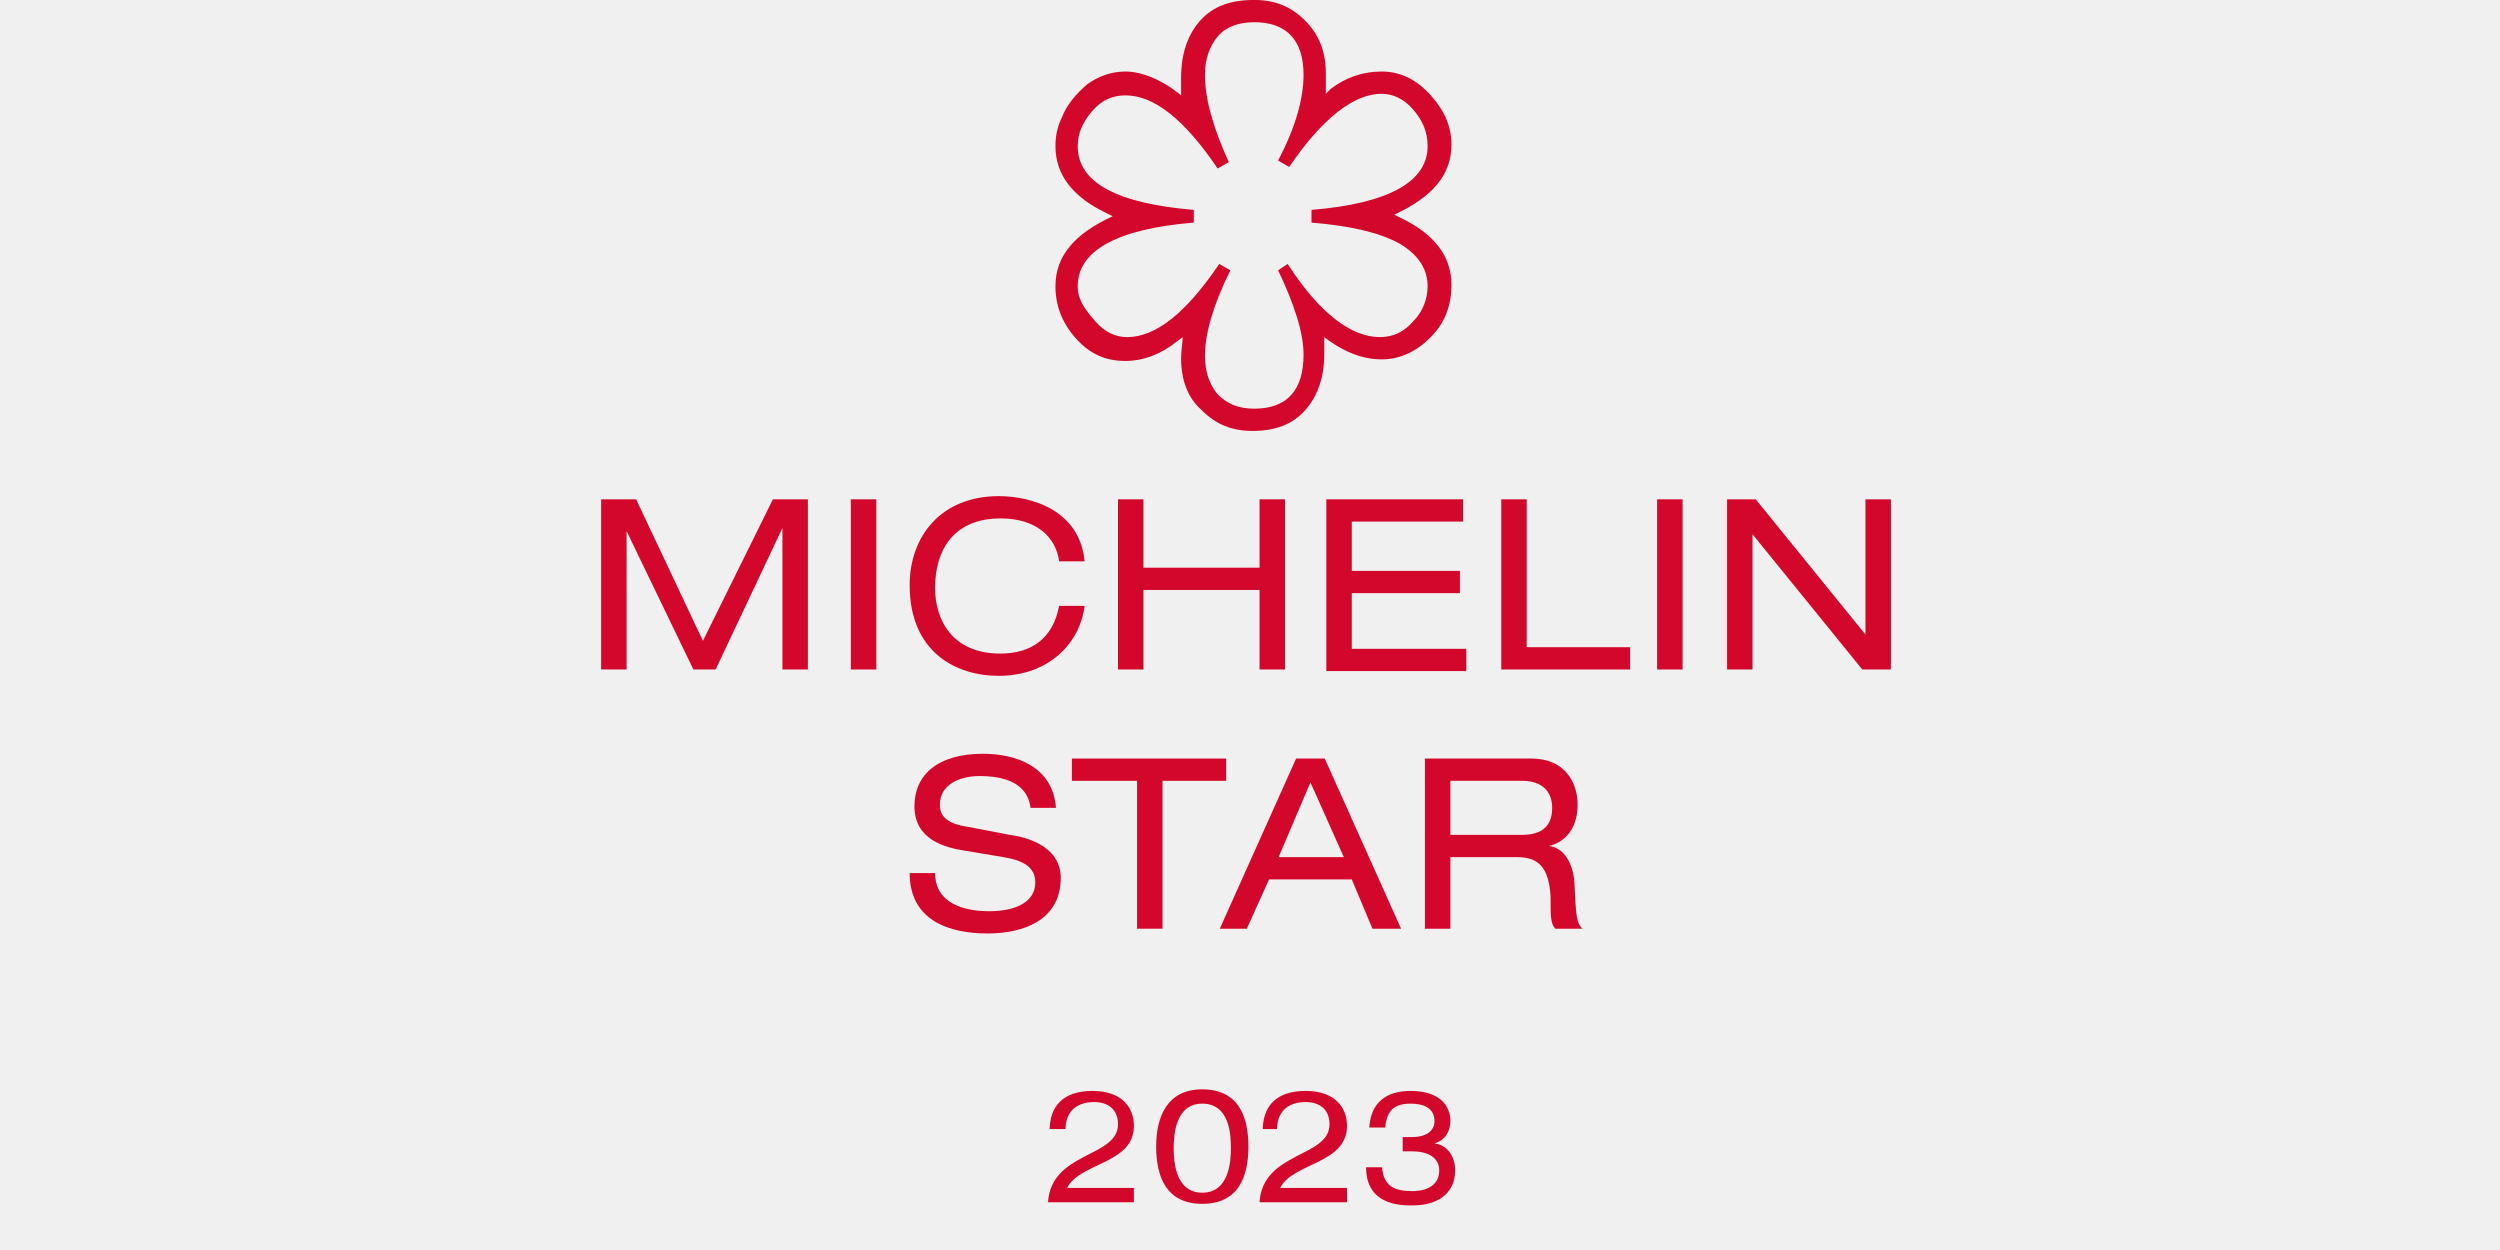
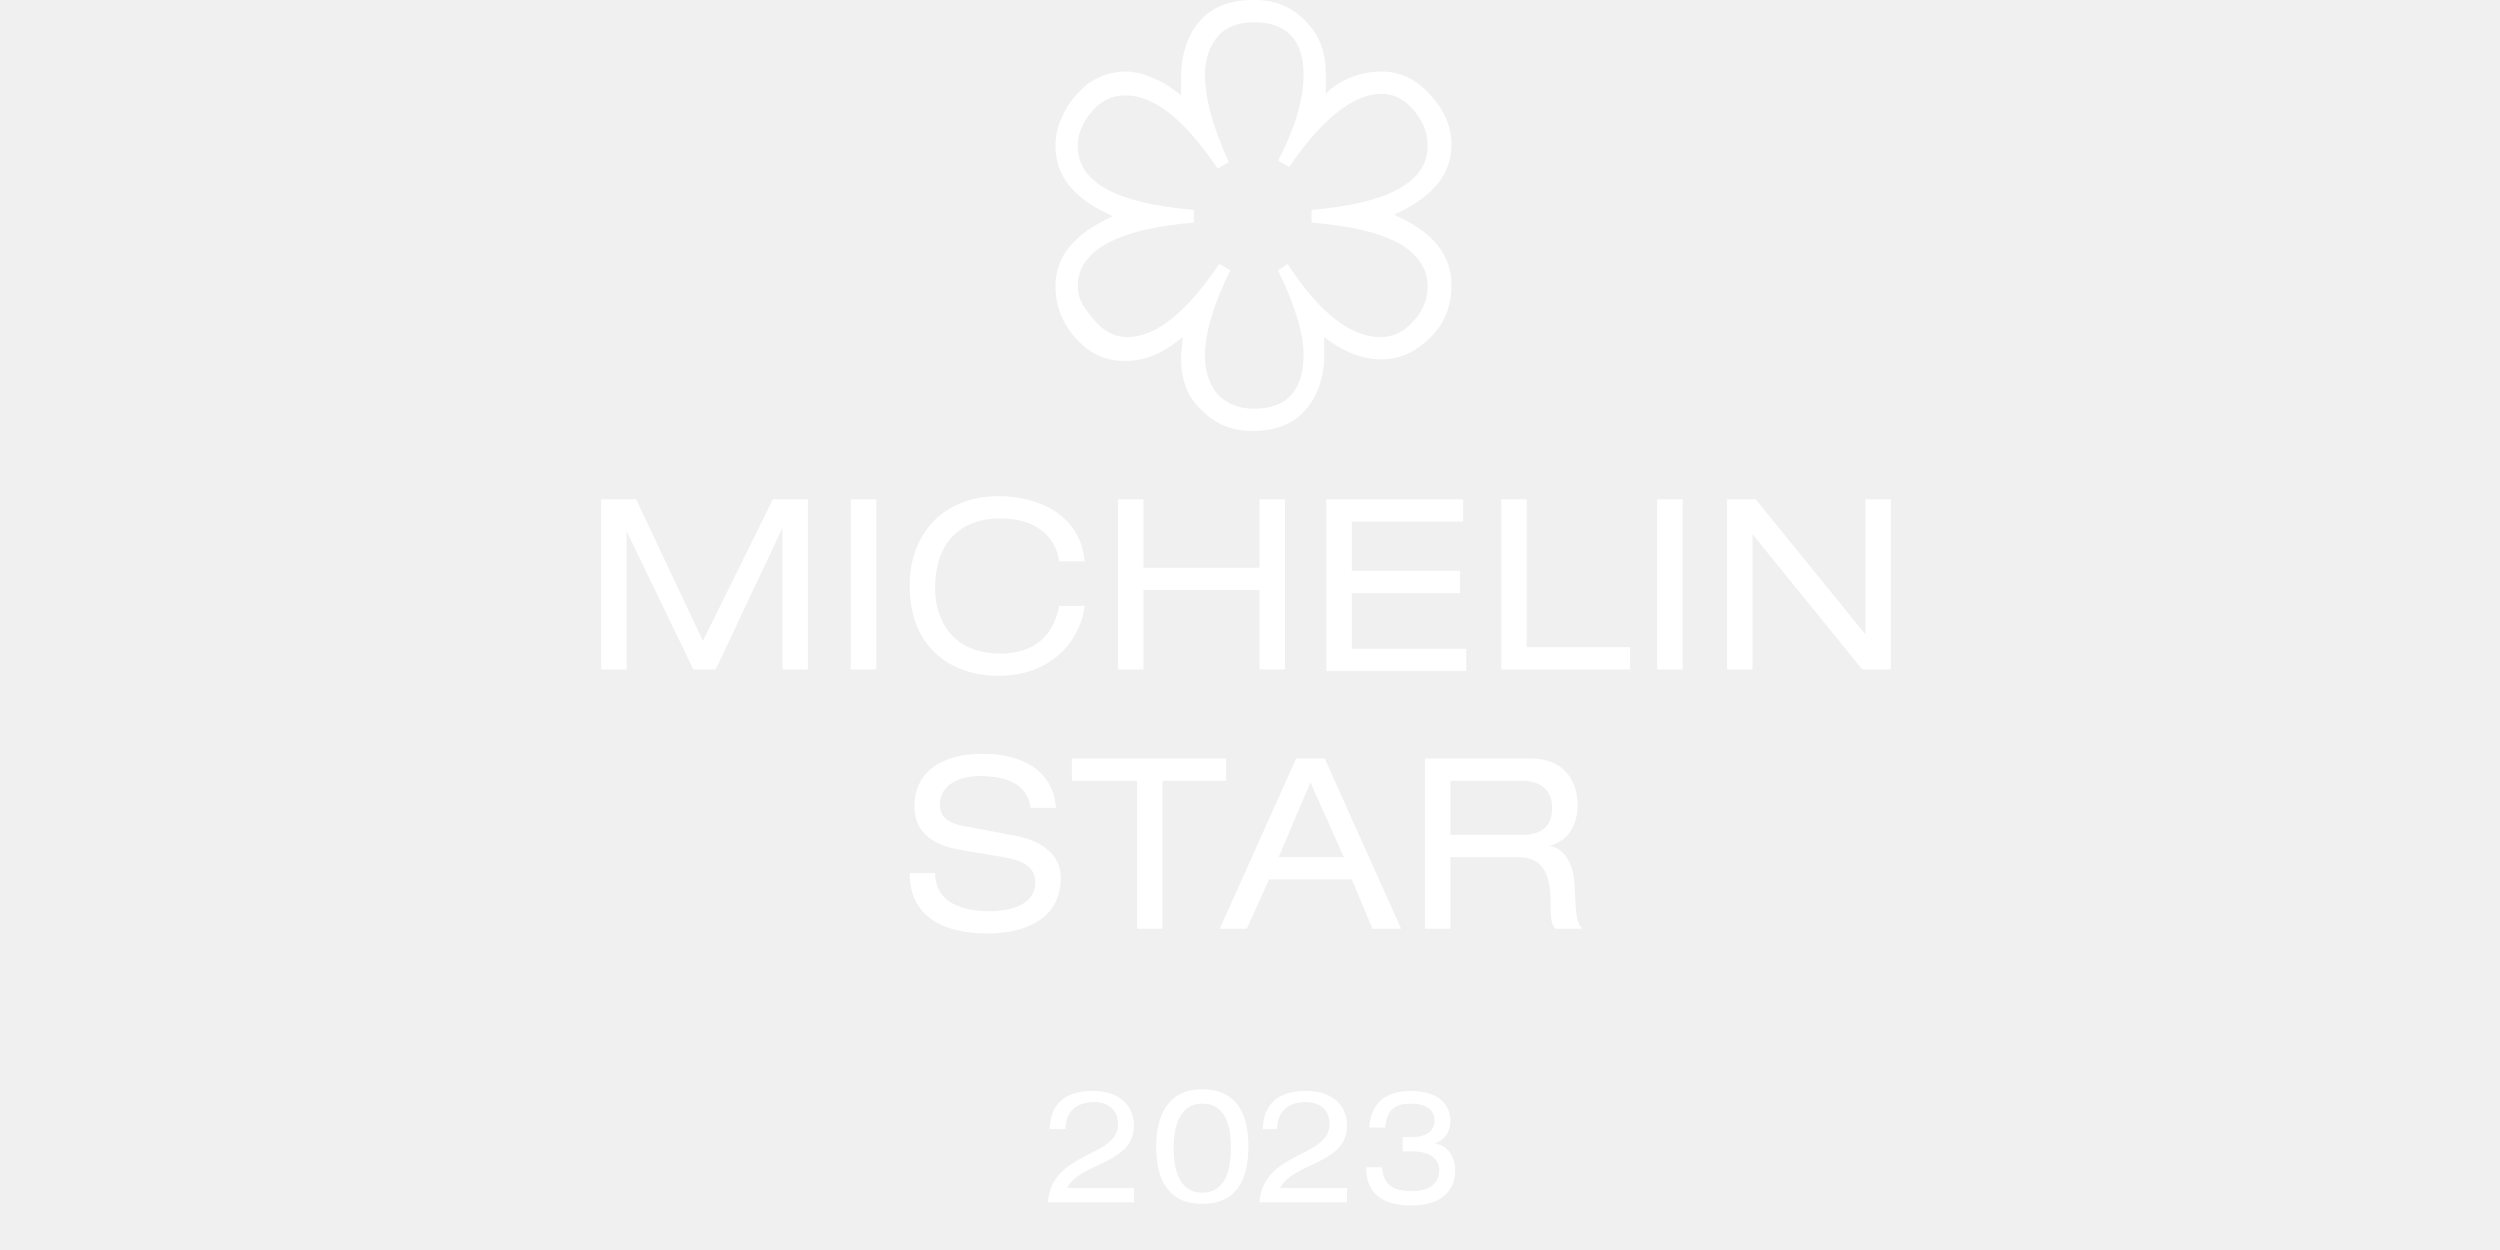
<svg xmlns="http://www.w3.org/2000/svg" version="1.1" id="Layer_1" x="0px" y="0px" width="500px" height="250px" viewBox="0 0 129.4 78.6" style="enable-background:new 0 0 129.4 78.6;" xml:space="preserve">
  <style type="text/css">
	.st0{enable-background:new    ;}
- 	.st1{fill:#D3072B;}
+ 	.st1{fill:#ffffff;}
</style>
  <g id="JUSTIN-Website-2023">
    <g id="Organisms-_x2F_-Global-_x2F_-Footer-_x2F_-Awards" transform="translate(-425.8125, -289.36)">
      <g id="Group-2" transform="translate(387, 288)">
        <g id="one_michelin_star_2023" transform="translate(38.8125, 1.35708)">
          <g id="mich-1" transform="translate(0, 0)">
            <g class="st0">
-               <path class="st1" d="M34.7,31.4h2.2v10.7h-1.6v-8.9h0l-4.2,8.9h-1.4l-4.2-8.7h0v8.7h-1.6V31.4h2.2l4.2,8.9L34.7,31.4z" />
-               <path class="st1" d="M39.6,31.4h1.6v10.7h-1.6V31.4z" />
-               <path class="st1" d="M52.7,35.3c-0.2-1.5-1.4-2.7-3.7-2.7c-2.5,0-4.1,1.5-4.1,4.4c0,2,1.1,4.1,4.1,4.1c1.9,0,3.3-0.9,3.7-3        h1.6c-0.3,2.4-2.3,4.4-5.4,4.4c-2.7,0-5.6-1.5-5.6-5.7c0-3.1,2-5.6,5.6-5.6c2.1,0,5.1,0.9,5.4,4.1H52.7z" />
-               <path class="st1" d="M65.3,37.1h-7.3v5h-1.6V31.4h1.6v4.3h7.3v-4.3h1.6v10.7h-1.6V37.1z" />
-               <path class="st1" d="M69.5,31.4h8.6v1.4h-7v3.1h6.8v1.4h-6.8v3.5h7.2v1.4h-8.8V31.4z" />
-               <path class="st1" d="M80.5,31.4h1.6v9.3h6.5v1.4h-8.1V31.4z" />
-               <path class="st1" d="M90.3,31.4h1.6v10.7h-1.6V31.4z" />
-               <path class="st1" d="M96.3,33.6L96.3,33.6l0,8.5h-1.6V31.4h1.8l6.9,8.5h0v-8.5h1.6v10.7h-1.8L96.3,33.6z" />
+               <path class="st1" d="M34.7,31.4h2.2v10.7h-1.6v-8.9h0l-4.2,8.9h-1.4l-4.2-8.7h0v8.7h-1.6V31.4h2.2l4.2,8.9L34.7,31.4z" fill="#000000" />
+               <path class="st1" d="M39.6,31.4h1.6v10.7h-1.6V31.4z" fill="#000000" />
+               <path class="st1" d="M52.7,35.3c-0.2-1.5-1.4-2.7-3.7-2.7c-2.5,0-4.1,1.5-4.1,4.4c0,2,1.1,4.1,4.1,4.1c1.9,0,3.3-0.9,3.7-3        h1.6c-0.3,2.4-2.3,4.4-5.4,4.4c-2.7,0-5.6-1.5-5.6-5.7c0-3.1,2-5.6,5.6-5.6c2.1,0,5.1,0.9,5.4,4.1H52.7z" fill="#000000" />
+               <path class="st1" d="M65.3,37.1h-7.3v5h-1.6V31.4h1.6v4.3h7.3v-4.3h1.6v10.7h-1.6V37.1z" fill="#000000" />
+               <path class="st1" d="M69.5,31.4h8.6v1.4h-7v3.1h6.8v1.4h-6.8v3.5h7.2v1.4h-8.8V31.4z" fill="#000000" />
+               <path class="st1" d="M80.5,31.4h1.6v9.3h6.5v1.4h-8.1V31.4z" fill="#000000" />
+               <path class="st1" d="M90.3,31.4h1.6v10.7h-1.6V31.4z" fill="#000000" />
+               <path class="st1" d="M96.3,33.6L96.3,33.6l0,8.5h-1.6V31.4h1.8l6.9,8.5h0v-8.5h1.6v10.7h-1.8L96.3,33.6z" fill="#000000" />
            </g>
            <g class="st0">
-               <path class="st1" d="M44.9,54.9c0,1.9,1.8,2.4,3.4,2.4c1.7,0,2.9-0.6,2.9-1.8c0-1-0.8-1.4-2-1.6l-2.4-0.4        c-1.3-0.2-3.2-0.7-3.2-2.8c0-2,1.5-3.3,4.3-3.3c2.1,0,4.4,0.8,4.6,3.4h-1.6c-0.1-0.8-0.6-2-3.2-2c-1.2,0-2.5,0.5-2.5,1.8        c0,0.7,0.4,1.2,1.8,1.4l2.6,0.5c0.8,0.1,3.2,0.6,3.2,2.7c0,2.7-2.4,3.5-4.6,3.5c-2.4,0-4.9-0.8-4.9-3.8H44.9z" />
-               <path class="st1" d="M57.5,49.1h-4v-1.4h9.7v1.4h-4v9.3h-1.6V49.1z" />
-               <path class="st1" d="M71.1,55.3h-5.2l-1.4,3.1h-1.7l4.8-10.7h1.8l4.8,10.7h-1.8L71.1,55.3z M68.5,49.2l-2,4.7h4.1L68.5,49.2z" />
-               <path class="st1" d="M75.8,47.7h6.6c2.1,0,2.9,1.5,2.9,2.9c0,1.3-0.6,2.3-1.8,2.6v0c0.9,0.1,1.5,1,1.6,2.3        c0.1,2,0.1,2.5,0.5,2.9h-1.7c-0.3-0.3-0.3-0.8-0.3-2c-0.1-1.9-0.8-2.5-2.1-2.5h-4.2v4.5h-1.6V47.7z M81.8,52.5        c1.6,0,1.9-0.9,1.9-1.7c0-1-0.6-1.7-1.9-1.7h-4.5v3.4H81.8z" />
+               <path class="st1" d="M44.9,54.9c0,1.9,1.8,2.4,3.4,2.4c1.7,0,2.9-0.6,2.9-1.8c0-1-0.8-1.4-2-1.6l-2.4-0.4        c-1.3-0.2-3.2-0.7-3.2-2.8c0-2,1.5-3.3,4.3-3.3c2.1,0,4.4,0.8,4.6,3.4h-1.6c-0.1-0.8-0.6-2-3.2-2c-1.2,0-2.5,0.5-2.5,1.8        c0,0.7,0.4,1.2,1.8,1.4l2.6,0.5c0.8,0.1,3.2,0.6,3.2,2.7c0,2.7-2.4,3.5-4.6,3.5c-2.4,0-4.9-0.8-4.9-3.8H44.9z" fill="#000000" />
+               <path class="st1" d="M57.5,49.1h-4v-1.4h9.7v1.4h-4v9.3h-1.6V49.1z" fill="#000000" />
+               <path class="st1" d="M71.1,55.3h-5.2l-1.4,3.1h-1.7l4.8-10.7h1.8l4.8,10.7h-1.8L71.1,55.3z M68.5,49.2l-2,4.7h4.1L68.5,49.2z" fill="#000000" />
+               <path class="st1" d="M75.8,47.7h6.6c2.1,0,2.9,1.5,2.9,2.9c0,1.3-0.6,2.3-1.8,2.6v0c0.9,0.1,1.5,1,1.6,2.3        c0.1,2,0.1,2.5,0.5,2.9h-1.7c-0.3-0.3-0.3-0.8-0.3-2c-0.1-1.9-0.8-2.5-2.1-2.5h-4.2v4.5h-1.6V47.7z M81.8,52.5        c1.6,0,1.9-0.9,1.9-1.7c0-1-0.6-1.7-1.9-1.7h-4.5v3.4H81.8z" fill="#000000" />
            </g>
            <g class="st0">
-               <path class="st1" d="M52.1,71.1c0-1.5,0.8-2.5,2.7-2.5c1.8,0,2.6,1,2.6,2.2c0,2.4-3.4,2.3-4.2,3.9h4.2v0.9H52        c0.2-3.2,4.4-2.8,4.4-4.9c0-1-0.7-1.4-1.5-1.4c-1.2,0-1.8,0.7-1.8,1.7H52.1z" />
-               <path class="st1" d="M61.7,68.5c2.2,0,2.9,1.6,2.9,3.6c0,2-0.7,3.6-2.9,3.6c-2.2,0-2.9-1.6-2.9-3.6        C58.8,70.2,59.5,68.5,61.7,68.5z M61.7,69.4c-1.7,0-1.8,2-1.8,2.8c0,0.8,0.1,2.8,1.8,2.8c1.7,0,1.8-2,1.8-2.8        C63.5,71.3,63.4,69.4,61.7,69.4z" />
-               <path class="st1" d="M65.5,71.1c0-1.5,0.8-2.5,2.7-2.5c1.8,0,2.6,1,2.6,2.2c0,2.4-3.4,2.3-4.2,3.9h4.2v0.9h-5.5        c0.2-3.2,4.4-2.8,4.4-4.9c0-1-0.7-1.4-1.5-1.4c-1.2,0-1.8,0.7-1.8,1.7H65.5z" />
-               <path class="st1" d="M74.2,71.5c0.1,0,0.3,0,0.7,0c0.9,0,1.4-0.4,1.4-1c0-0.9-0.8-1.1-1.5-1.1c-1.1,0-1.5,0.5-1.6,1.5h-1        c0.1-1.6,1.1-2.3,2.6-2.3c1.8,0,2.5,0.9,2.5,1.9c0,0.6-0.3,1.2-1,1.4v0c0.8,0.1,1.3,0.8,1.3,1.7c0,1.2-0.8,2.2-2.7,2.2        c-0.7,0-2.9,0-2.9-2.4h1c0.1,1.2,0.8,1.5,1.9,1.5c1.1,0,1.7-0.5,1.7-1.3c0-0.8-0.7-1.2-1.7-1.2c-0.4,0-0.5,0-0.6,0V71.5z" />
+               <path class="st1" d="M52.1,71.1c0-1.5,0.8-2.5,2.7-2.5c1.8,0,2.6,1,2.6,2.2c0,2.4-3.4,2.3-4.2,3.9h4.2v0.9H52        c0.2-3.2,4.4-2.8,4.4-4.9c0-1-0.7-1.4-1.5-1.4c-1.2,0-1.8,0.7-1.8,1.7H52.1z" fill="#000000" />
+               <path class="st1" d="M61.7,68.5c2.2,0,2.9,1.6,2.9,3.6c0,2-0.7,3.6-2.9,3.6c-2.2,0-2.9-1.6-2.9-3.6        C58.8,70.2,59.5,68.5,61.7,68.5z M61.7,69.4c-1.7,0-1.8,2-1.8,2.8c0,0.8,0.1,2.8,1.8,2.8c1.7,0,1.8-2,1.8-2.8        C63.5,71.3,63.4,69.4,61.7,69.4z" fill="#000000" />
+               <path class="st1" d="M65.5,71.1c0-1.5,0.8-2.5,2.7-2.5c1.8,0,2.6,1,2.6,2.2c0,2.4-3.4,2.3-4.2,3.9h4.2v0.9h-5.5        c0.2-3.2,4.4-2.8,4.4-4.9c0-1-0.7-1.4-1.5-1.4c-1.2,0-1.8,0.7-1.8,1.7H65.5z" fill="#000000" />
+               <path class="st1" d="M74.2,71.5c0.1,0,0.3,0,0.7,0c0.9,0,1.4-0.4,1.4-1c0-0.9-0.8-1.1-1.5-1.1c-1.1,0-1.5,0.5-1.6,1.5h-1        c0.1-1.6,1.1-2.3,2.6-2.3c1.8,0,2.5,0.9,2.5,1.9c0,0.6-0.3,1.2-1,1.4v0c0.8,0.1,1.3,0.8,1.3,1.7c0,1.2-0.8,2.2-2.7,2.2        c-0.7,0-2.9,0-2.9-2.4h1c0.1,1.2,0.8,1.5,1.9,1.5c1.1,0,1.7-0.5,1.7-1.3c0-0.8-0.7-1.2-1.7-1.2c-0.4,0-0.5,0-0.6,0V71.5z" fill="#000000" />
            </g>
            <g id="Micheline-Star" transform="translate(52.4675, 0)">
-               <path id="Shape" class="st1" d="M17,5.9V4.6c0-1.3-0.4-2.4-1.3-3.3C14.8,0.4,13.8,0,12.5,0C11,0,9.9,0.4,9.1,1.3        C8.3,2.2,7.9,3.4,7.9,4.9v0.4c0,0.1,0,0.1,0,0.2l0,0.5C6.7,5,5.4,4.5,4.4,4.5C3.5,4.5,2.7,4.8,2,5.3C1.3,5.9,0.7,6.6,0.4,7.4        C0.1,8,0,8.6,0,9.2c0,1.8,1.1,3.2,3.2,4.2l0.4,0.2C1.2,14.7,0,16.1,0,18c0,1.2,0.4,2.3,1.3,3.3s1.9,1.4,3.1,1.4        c1.1,0,2.2-0.4,3.2-1.2L8,21.2c0,0.4-0.1,0.8-0.1,1.3c0,1.4,0.4,2.5,1.3,3.3c0.9,0.9,1.9,1.3,3.2,1.3c1.4,0,2.5-0.4,3.3-1.3        s1.2-2.1,1.2-3.5v-1.1c1.3,1,2.5,1.4,3.6,1.4c1.2,0,2.2-0.5,3.1-1.4c0.9-0.9,1.3-2,1.3-3.3c0-1.8-1.1-3.2-3.2-4.2l-0.4-0.2        c2.4-1.1,3.6-2.5,3.6-4.4C24.9,8,24.5,7,23.6,6s-1.9-1.5-3.1-1.5c-1.2,0-2.3,0.4-3.2,1.1L17,5.9z M14.7,10.5        c2.1-3.1,4.1-4.6,5.8-4.6c0.7,0,1.4,0.3,2,1s0.9,1.4,0.9,2.3c0,2.2-2.4,3.6-7.3,4V14c2.4,0.2,4.2,0.6,5.5,1.3        c1.2,0.7,1.8,1.6,1.8,2.7c0,0.8-0.3,1.6-0.9,2.2c-0.6,0.7-1.3,1-2.1,1c-1.8,0-3.8-1.5-5.8-4.6L14,17c1,2.1,1.6,3.9,1.6,5.3        c0,2.2-1,3.4-3.1,3.4c-1,0-1.7-0.3-2.3-0.9c-0.5-0.6-0.8-1.4-0.8-2.4c0-1.4,0.5-3.2,1.6-5.4l-0.7-0.4c-2.1,3.1-4,4.6-5.8,4.6        c-0.7,0-1.4-0.3-2-1S1.4,18.9,1.4,18c0-2.2,2.4-3.6,7.3-4v-0.8c-4.8-0.4-7.3-1.7-7.3-4c0-0.8,0.3-1.5,0.9-2.2s1.3-1,2.1-1        c1.8,0,3.7,1.5,5.8,4.6l0.7-0.4C9.9,8,9.4,6.2,9.4,4.7c0-1,0.3-1.8,0.8-2.4c0.5-0.6,1.3-0.9,2.3-0.9c2,0,3.1,1.1,3.1,3.3        c0,1.5-0.5,3.3-1.6,5.4L14.7,10.5z" />
+               <path id="Shape" class="st1" d="M17,5.9V4.6c0-1.3-0.4-2.4-1.3-3.3C14.8,0.4,13.8,0,12.5,0C11,0,9.9,0.4,9.1,1.3        C8.3,2.2,7.9,3.4,7.9,4.9v0.4c0,0.1,0,0.1,0,0.2l0,0.5C6.7,5,5.4,4.5,4.4,4.5C3.5,4.5,2.7,4.8,2,5.3C1.3,5.9,0.7,6.6,0.4,7.4        C0.1,8,0,8.6,0,9.2c0,1.8,1.1,3.2,3.2,4.2l0.4,0.2C1.2,14.7,0,16.1,0,18c0,1.2,0.4,2.3,1.3,3.3s1.9,1.4,3.1,1.4        c1.1,0,2.2-0.4,3.2-1.2L8,21.2c0,0.4-0.1,0.8-0.1,1.3c0,1.4,0.4,2.5,1.3,3.3c0.9,0.9,1.9,1.3,3.2,1.3c1.4,0,2.5-0.4,3.3-1.3        s1.2-2.1,1.2-3.5v-1.1c1.3,1,2.5,1.4,3.6,1.4c1.2,0,2.2-0.5,3.1-1.4c0.9-0.9,1.3-2,1.3-3.3c0-1.8-1.1-3.2-3.2-4.2l-0.4-0.2        c2.4-1.1,3.6-2.5,3.6-4.4C24.9,8,24.5,7,23.6,6s-1.9-1.5-3.1-1.5c-1.2,0-2.3,0.4-3.2,1.1L17,5.9z M14.7,10.5        c2.1-3.1,4.1-4.6,5.8-4.6c0.7,0,1.4,0.3,2,1s0.9,1.4,0.9,2.3c0,2.2-2.4,3.6-7.3,4V14c2.4,0.2,4.2,0.6,5.5,1.3        c1.2,0.7,1.8,1.6,1.8,2.7c0,0.8-0.3,1.6-0.9,2.2c-0.6,0.7-1.3,1-2.1,1c-1.8,0-3.8-1.5-5.8-4.6L14,17c1,2.1,1.6,3.9,1.6,5.3        c0,2.2-1,3.4-3.1,3.4c-1,0-1.7-0.3-2.3-0.9c-0.5-0.6-0.8-1.4-0.8-2.4c0-1.4,0.5-3.2,1.6-5.4l-0.7-0.4c-2.1,3.1-4,4.6-5.8,4.6        c-0.7,0-1.4-0.3-2-1S1.4,18.9,1.4,18c0-2.2,2.4-3.6,7.3-4v-0.8c-4.8-0.4-7.3-1.7-7.3-4c0-0.8,0.3-1.5,0.9-2.2s1.3-1,2.1-1        c1.8,0,3.7,1.5,5.8,4.6l0.7-0.4C9.9,8,9.4,6.2,9.4,4.7c0-1,0.3-1.8,0.8-2.4c0.5-0.6,1.3-0.9,2.3-0.9c2,0,3.1,1.1,3.1,3.3        c0,1.5-0.5,3.3-1.6,5.4L14.7,10.5z" fill="#000000" />
            </g>
          </g>
        </g>
      </g>
    </g>
  </g>
</svg>
